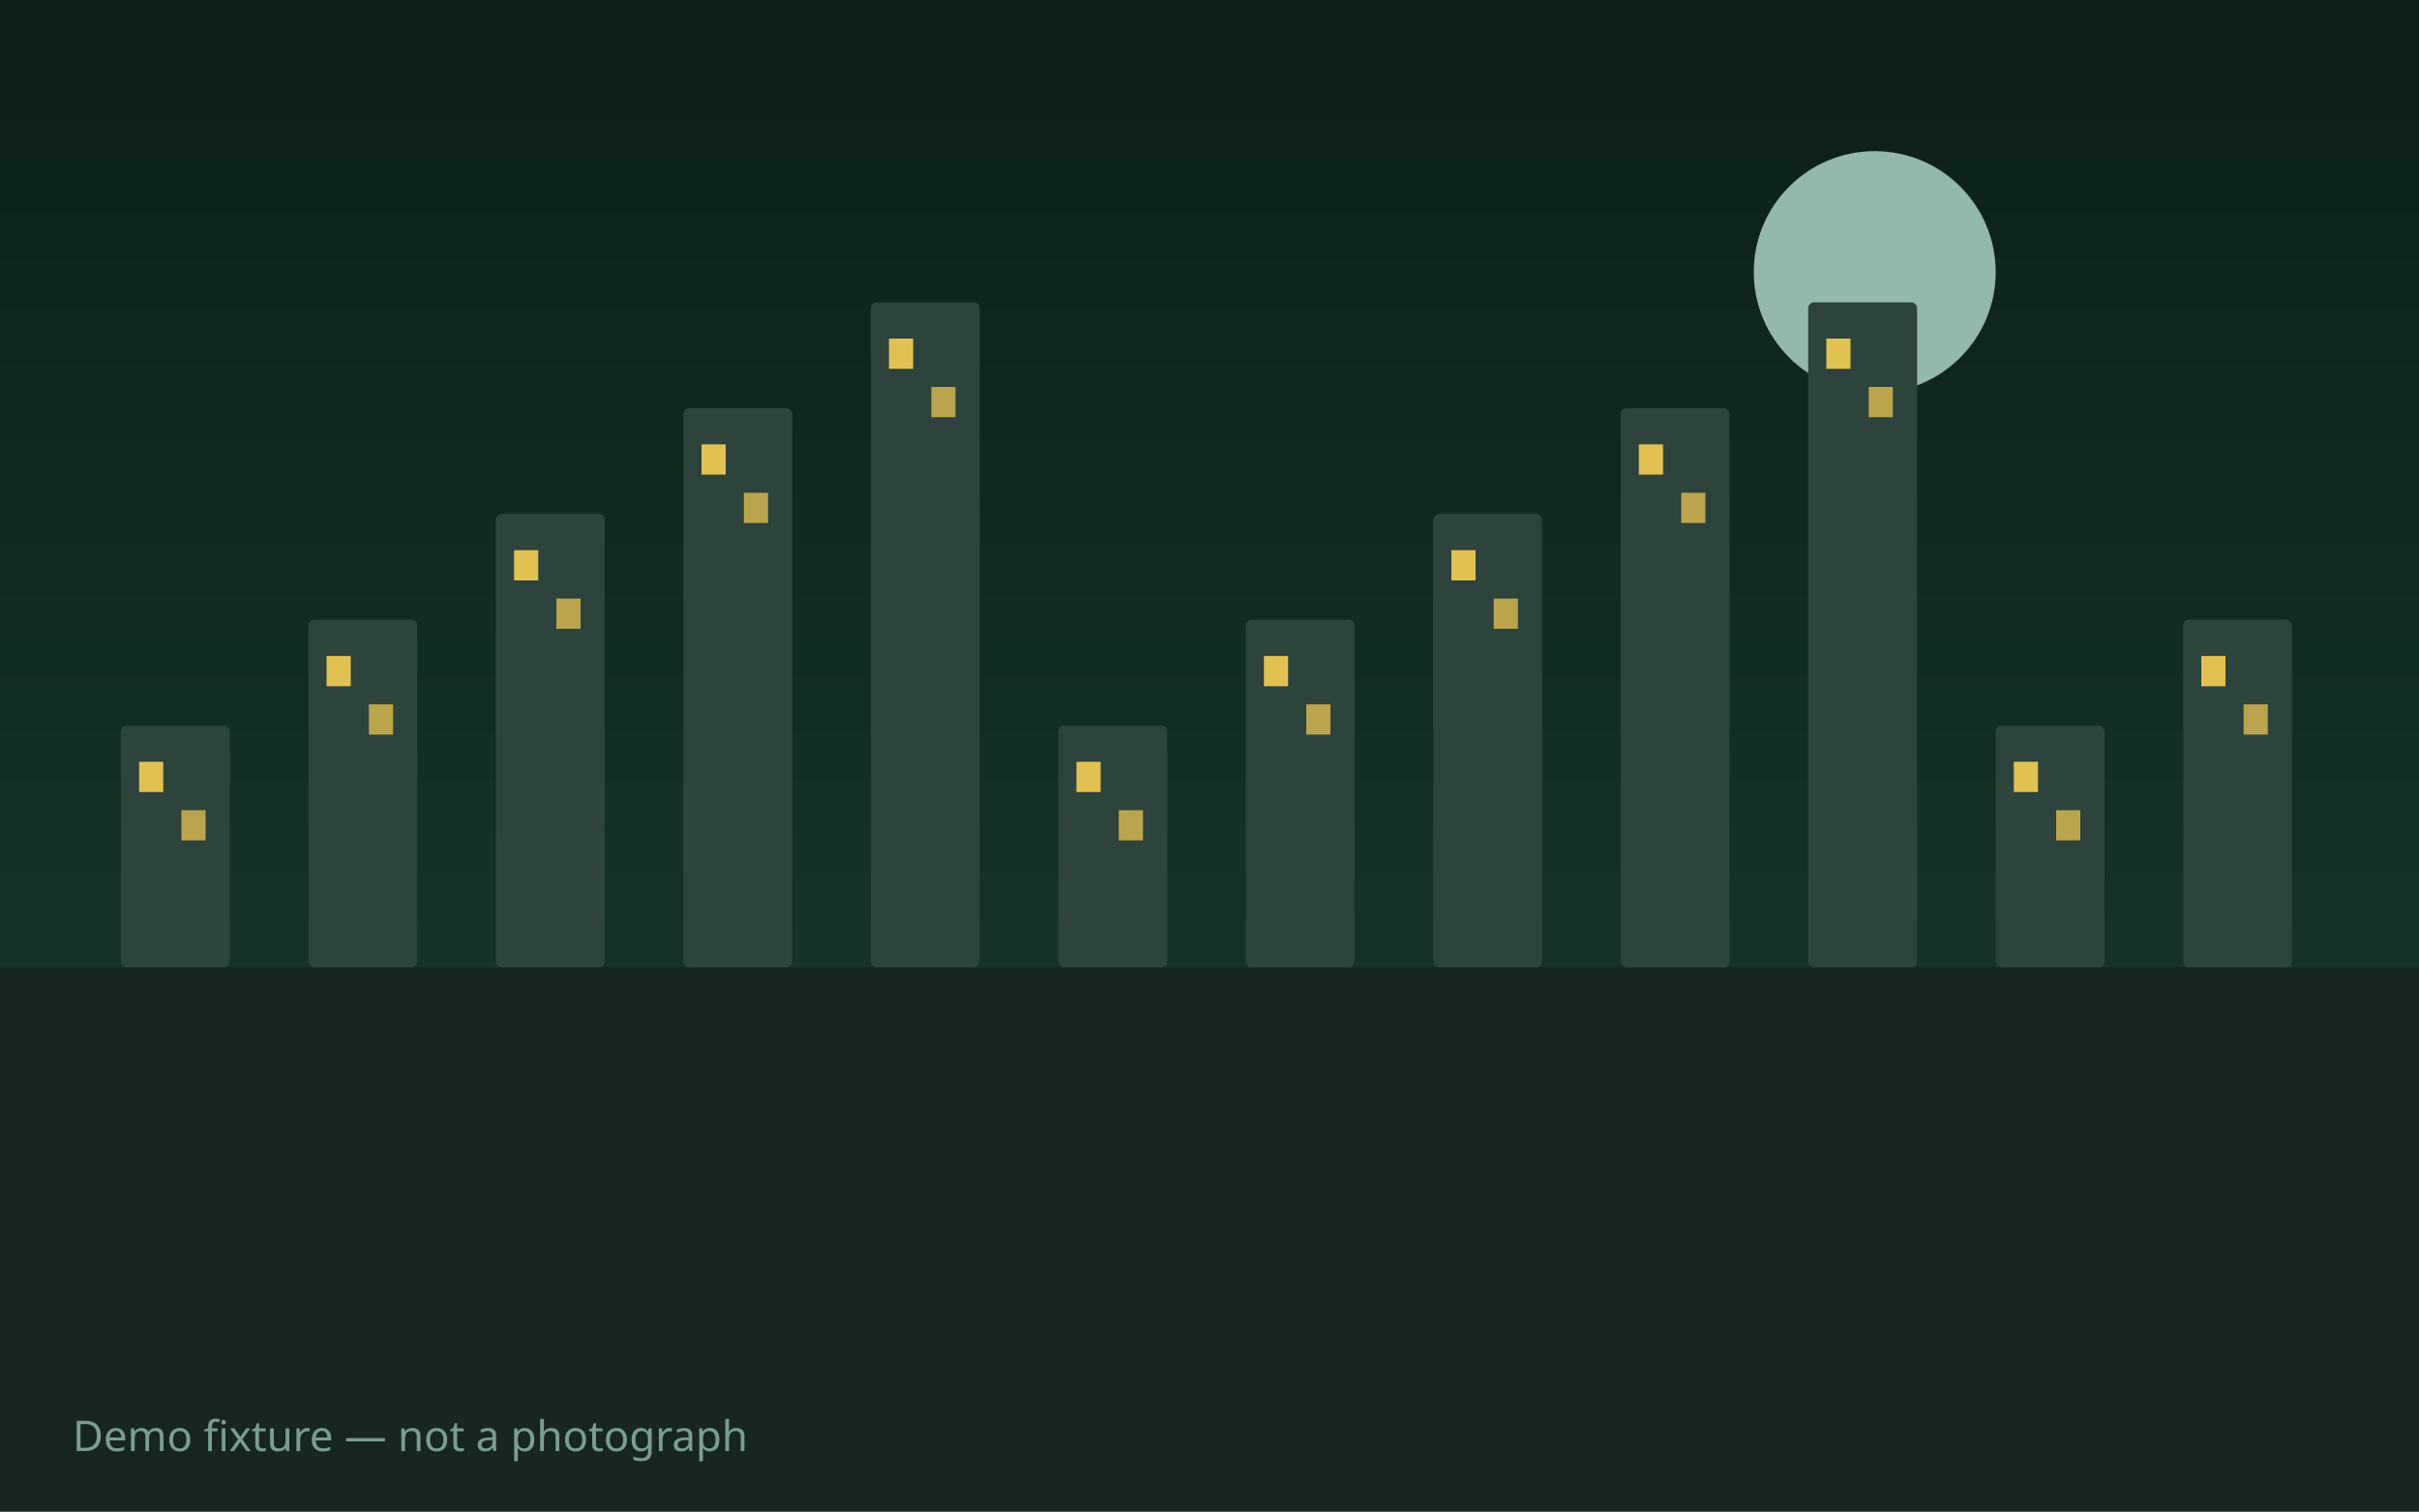
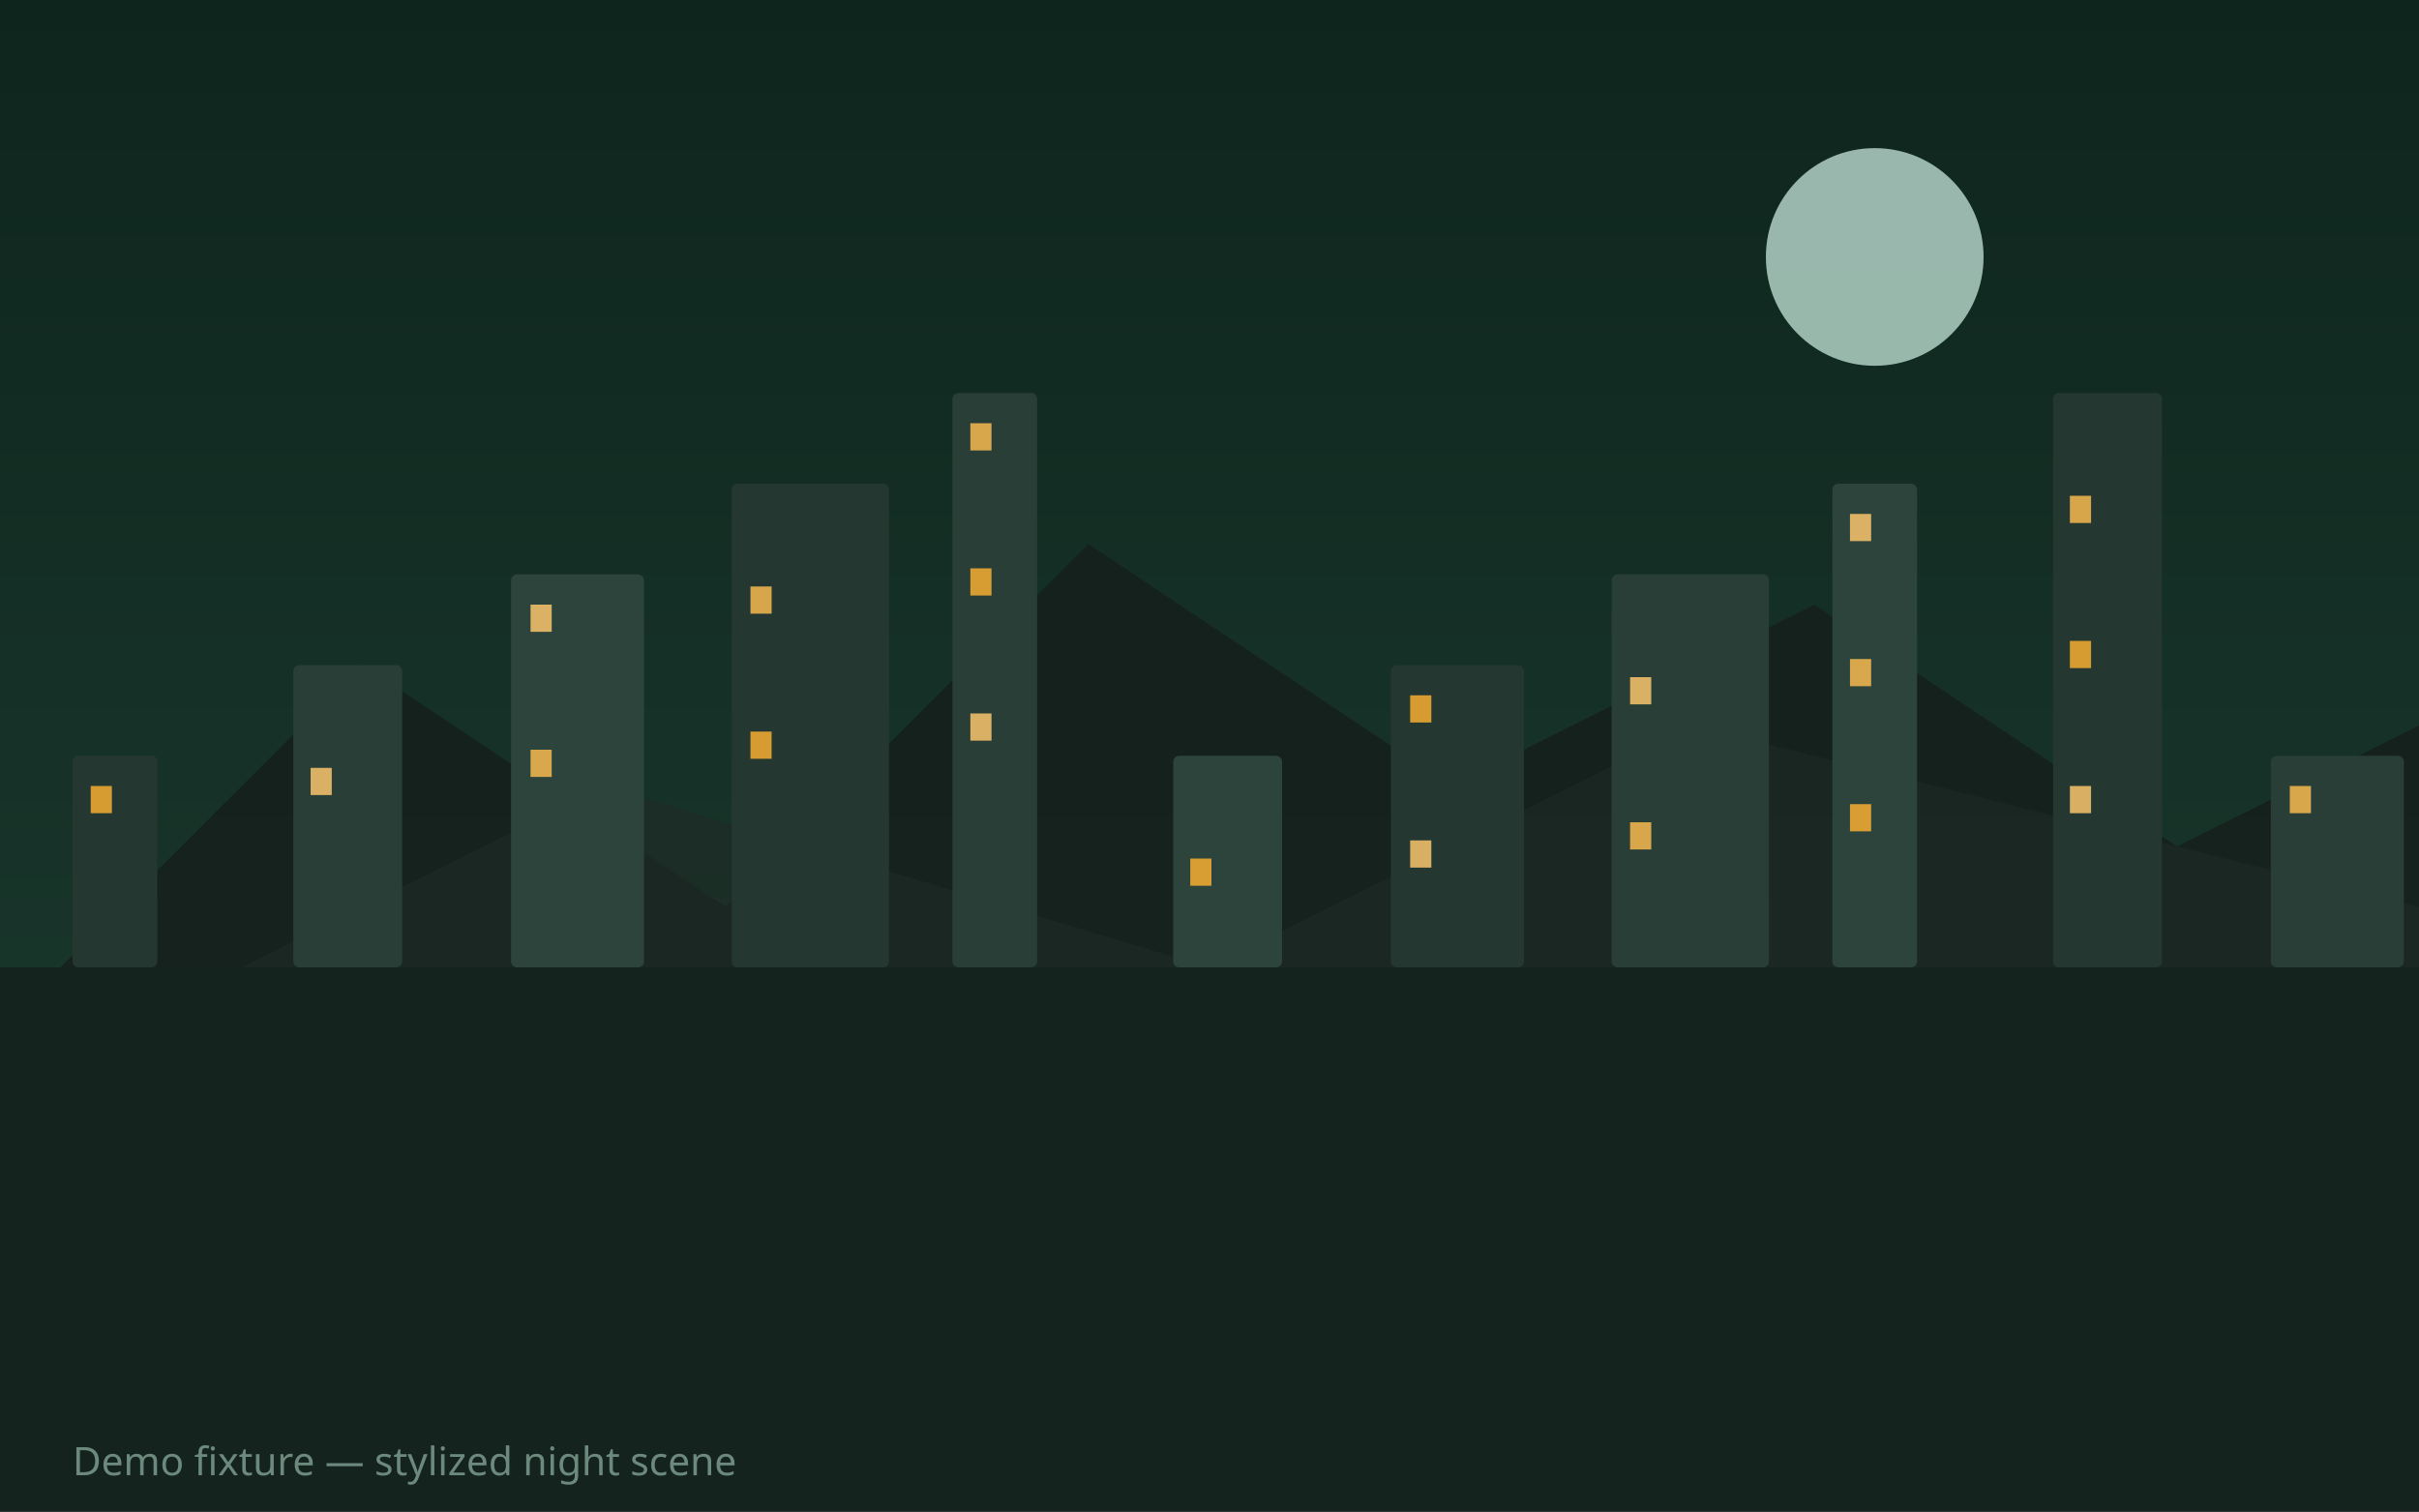
- <svg xmlns="http://www.w3.org/2000/svg" viewBox="0 0 800 500" role="img" aria-label="Demo night scene">
+ <svg xmlns="http://www.w3.org/2000/svg" width="800" height="500" viewBox="0 0 800 500" role="img" aria-label="Demo night scene">
  <defs>
    <linearGradient id="sky-aad-15" x1="0" y1="0" x2="0" y2="1">
-       <stop offset="0%" stop-color="hsl(158, 45%, 8%)" />
+       <stop offset="0%" stop-color="hsl(158, 45%, 10%)" />
      <stop offset="100%" stop-color="hsl(158, 35%, 18%)" />
    </linearGradient>
  </defs>
  <rect width="800" height="500" fill="url(#sky-aad-15)" />
-   <circle cx="620" cy="90" r="40" fill="hsl(158, 30%, 75%)" opacity="0.85" />
-   <rect y="320" width="800" height="180" fill="hsl(158, 25%, 12%)" />
-   <rect x="40" y="240" width="36" height="80" fill="hsl(158, 20%, 22%)" rx="2" />
-   <rect x="46" y="252" width="8" height="10" fill="hsl(45, 90%, 65%)" opacity="0.9" />
-   <rect x="60" y="268" width="8" height="10" fill="hsl(45, 90%, 65%)" opacity="0.7" />
-   <rect x="102" y="205" width="36" height="115" fill="hsl(158, 20%, 22%)" rx="2" />
-   <rect x="108" y="217" width="8" height="10" fill="hsl(45, 90%, 65%)" opacity="0.9" />
-   <rect x="122" y="233" width="8" height="10" fill="hsl(45, 90%, 65%)" opacity="0.7" />
-   <rect x="164" y="170" width="36" height="150" fill="hsl(158, 20%, 22%)" rx="2" />
-   <rect x="170" y="182" width="8" height="10" fill="hsl(45, 90%, 65%)" opacity="0.9" />
-   <rect x="184" y="198" width="8" height="10" fill="hsl(45, 90%, 65%)" opacity="0.7" />
-   <rect x="226" y="135" width="36" height="185" fill="hsl(158, 20%, 22%)" rx="2" />
-   <rect x="232" y="147" width="8" height="10" fill="hsl(45, 90%, 65%)" opacity="0.9" />
-   <rect x="246" y="163" width="8" height="10" fill="hsl(45, 90%, 65%)" opacity="0.7" />
-   <rect x="288" y="100" width="36" height="220" fill="hsl(158, 20%, 22%)" rx="2" />
-   <rect x="294" y="112" width="8" height="10" fill="hsl(45, 90%, 65%)" opacity="0.9" />
-   <rect x="308" y="128" width="8" height="10" fill="hsl(45, 90%, 65%)" opacity="0.7" />
-   <rect x="350" y="240" width="36" height="80" fill="hsl(158, 20%, 22%)" rx="2" />
-   <rect x="356" y="252" width="8" height="10" fill="hsl(45, 90%, 65%)" opacity="0.9" />
-   <rect x="370" y="268" width="8" height="10" fill="hsl(45, 90%, 65%)" opacity="0.7" />
-   <rect x="412" y="205" width="36" height="115" fill="hsl(158, 20%, 22%)" rx="2" />
-   <rect x="418" y="217" width="8" height="10" fill="hsl(45, 90%, 65%)" opacity="0.9" />
-   <rect x="432" y="233" width="8" height="10" fill="hsl(45, 90%, 65%)" opacity="0.7" />
-   <rect x="474" y="170" width="36" height="150" fill="hsl(158, 20%, 22%)" rx="2" />
-   <rect x="480" y="182" width="8" height="10" fill="hsl(45, 90%, 65%)" opacity="0.9" />
-   <rect x="494" y="198" width="8" height="10" fill="hsl(45, 90%, 65%)" opacity="0.7" />
-   <rect x="536" y="135" width="36" height="185" fill="hsl(158, 20%, 22%)" rx="2" />
-   <rect x="542" y="147" width="8" height="10" fill="hsl(45, 90%, 65%)" opacity="0.9" />
-   <rect x="556" y="163" width="8" height="10" fill="hsl(45, 90%, 65%)" opacity="0.7" />
-   <rect x="598" y="100" width="36" height="220" fill="hsl(158, 20%, 22%)" rx="2" />
-   <rect x="604" y="112" width="8" height="10" fill="hsl(45, 90%, 65%)" opacity="0.9" />
-   <rect x="618" y="128" width="8" height="10" fill="hsl(45, 90%, 65%)" opacity="0.7" />
-   <rect x="660" y="240" width="36" height="80" fill="hsl(158, 20%, 22%)" rx="2" />
-   <rect x="666" y="252" width="8" height="10" fill="hsl(45, 90%, 65%)" opacity="0.9" />
-   <rect x="680" y="268" width="8" height="10" fill="hsl(45, 90%, 65%)" opacity="0.7" />
-   <rect x="722" y="205" width="36" height="115" fill="hsl(158, 20%, 22%)" rx="2" />
-   <rect x="728" y="217" width="8" height="10" fill="hsl(45, 90%, 65%)" opacity="0.9" />
-   <rect x="742" y="233" width="8" height="10" fill="hsl(45, 90%, 65%)" opacity="0.7" />
-   <text x="24" y="480" fill="hsl(158, 15%, 55%)" font-family="system-ui,sans-serif" font-size="14">Demo fixture — not a photograph</text>
+   <circle cx="620" cy="85" r="36" fill="hsl(158, 28%, 78%)" opacity="0.82" />
+   <path d="M0 340 L120 220 L240 300 L360 180 L480 260 L600 200 L720 280 L800 240 L800 500 L0 500 Z" fill="hsl(158, 18%, 10%)" opacity="0.85" />
+   <path d="M0 360 L200 260 L400 320 L560 240 L800 300 L800 500 L0 500 Z" fill="hsl(158, 15%, 14%)" opacity="0.6" />
+   <rect y="320" width="800" height="180" fill="hsl(158, 25%, 11%)" />
+   <rect x="24" y="250" width="28" height="70" fill="hsl(158, 22%, 18%)" rx="2" />
+   <rect x="30" y="260" width="7" height="9" fill="hsl(38, 92%, 58%)" opacity="0.85" />
+   <rect x="97" y="220" width="36" height="100" fill="hsl(158, 22%, 20%)" rx="2" />
+   <rect x="102.727" y="254" width="7" height="9" fill="hsl(38, 92%, 70%)" opacity="0.85" />
+   <rect x="169" y="190" width="44" height="130" fill="hsl(158, 22%, 22%)" rx="2" />
+   <rect x="175.455" y="200" width="7" height="9" fill="hsl(38, 92%, 70%)" opacity="0.85" />
+   <rect x="175.455" y="248" width="7" height="9" fill="hsl(38, 92%, 64%)" opacity="0.85" />
+   <rect x="242" y="160" width="52" height="160" fill="hsl(158, 22%, 18%)" rx="2" />
+   <rect x="248.182" y="194" width="7" height="9" fill="hsl(38, 92%, 64%)" opacity="0.85" />
+   <rect x="248.182" y="242" width="7" height="9" fill="hsl(38, 92%, 58%)" opacity="0.85" />
+   <rect x="315" y="130" width="28" height="190" fill="hsl(158, 22%, 20%)" rx="2" />
+   <rect x="320.909" y="140" width="7" height="9" fill="hsl(38, 92%, 64%)" opacity="0.85" />
+   <rect x="320.909" y="188" width="7" height="9" fill="hsl(38, 92%, 58%)" opacity="0.85" />
+   <rect x="320.909" y="236" width="7" height="9" fill="hsl(38, 92%, 70%)" opacity="0.85" />
+   <rect x="388" y="250" width="36" height="70" fill="hsl(158, 22%, 22%)" rx="2" />
+   <rect x="393.636" y="284" width="7" height="9" fill="hsl(38, 92%, 58%)" opacity="0.85" />
+   <rect x="460" y="220" width="44" height="100" fill="hsl(158, 22%, 18%)" rx="2" />
+   <rect x="466.364" y="230" width="7" height="9" fill="hsl(38, 92%, 58%)" opacity="0.85" />
+   <rect x="466.364" y="278" width="7" height="9" fill="hsl(38, 92%, 70%)" opacity="0.85" />
+   <rect x="533" y="190" width="52" height="130" fill="hsl(158, 22%, 20%)" rx="2" />
+   <rect x="539.091" y="224" width="7" height="9" fill="hsl(38, 92%, 70%)" opacity="0.85" />
+   <rect x="539.091" y="272" width="7" height="9" fill="hsl(38, 92%, 64%)" opacity="0.85" />
+   <rect x="606" y="160" width="28" height="160" fill="hsl(158, 22%, 22%)" rx="2" />
+   <rect x="611.818" y="170" width="7" height="9" fill="hsl(38, 92%, 70%)" opacity="0.85" />
+   <rect x="611.818" y="218" width="7" height="9" fill="hsl(38, 92%, 64%)" opacity="0.85" />
+   <rect x="611.818" y="266" width="7" height="9" fill="hsl(38, 92%, 58%)" opacity="0.85" />
+   <rect x="679" y="130" width="36" height="190" fill="hsl(158, 22%, 18%)" rx="2" />
+   <rect x="684.545" y="164" width="7" height="9" fill="hsl(38, 92%, 64%)" opacity="0.85" />
+   <rect x="684.545" y="212" width="7" height="9" fill="hsl(38, 92%, 58%)" opacity="0.85" />
+   <rect x="684.545" y="260" width="7" height="9" fill="hsl(38, 92%, 70%)" opacity="0.85" />
+   <rect x="751" y="250" width="44" height="70" fill="hsl(158, 22%, 20%)" rx="2" />
+   <rect x="757.273" y="260" width="7" height="9" fill="hsl(38, 92%, 64%)" opacity="0.85" />
+   <text x="24" y="488" fill="hsl(158, 12%, 48%)" font-family="system-ui,sans-serif" font-size="13">Demo fixture — stylized night scene</text>
</svg>
